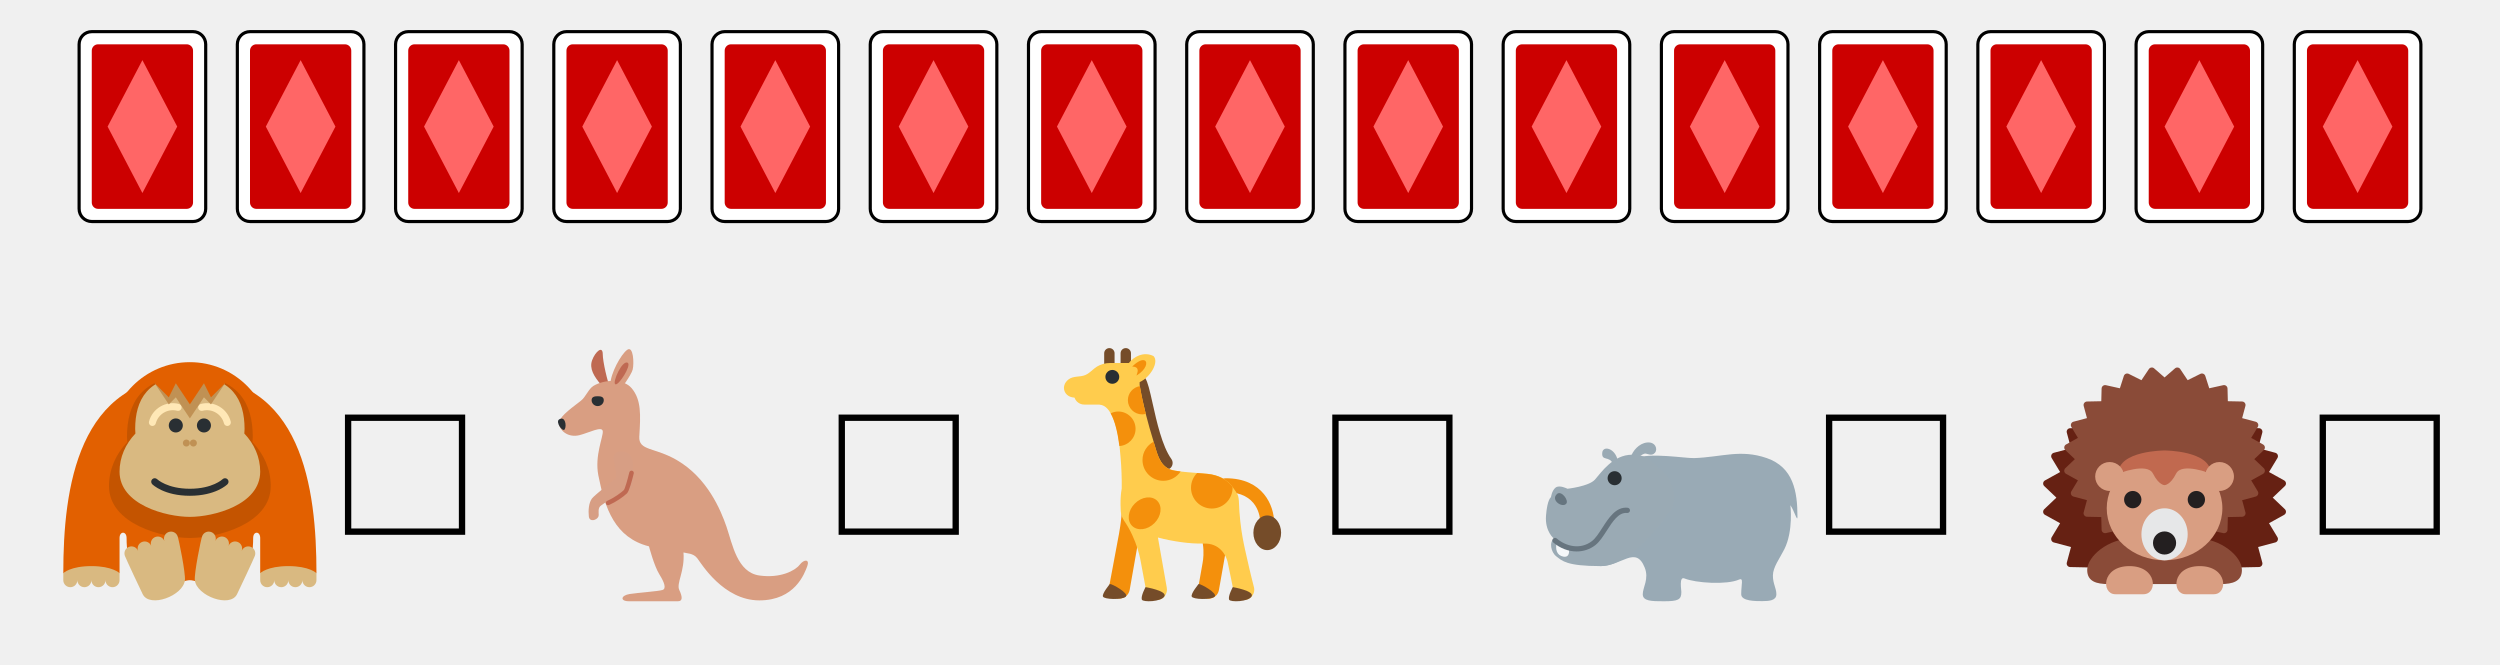
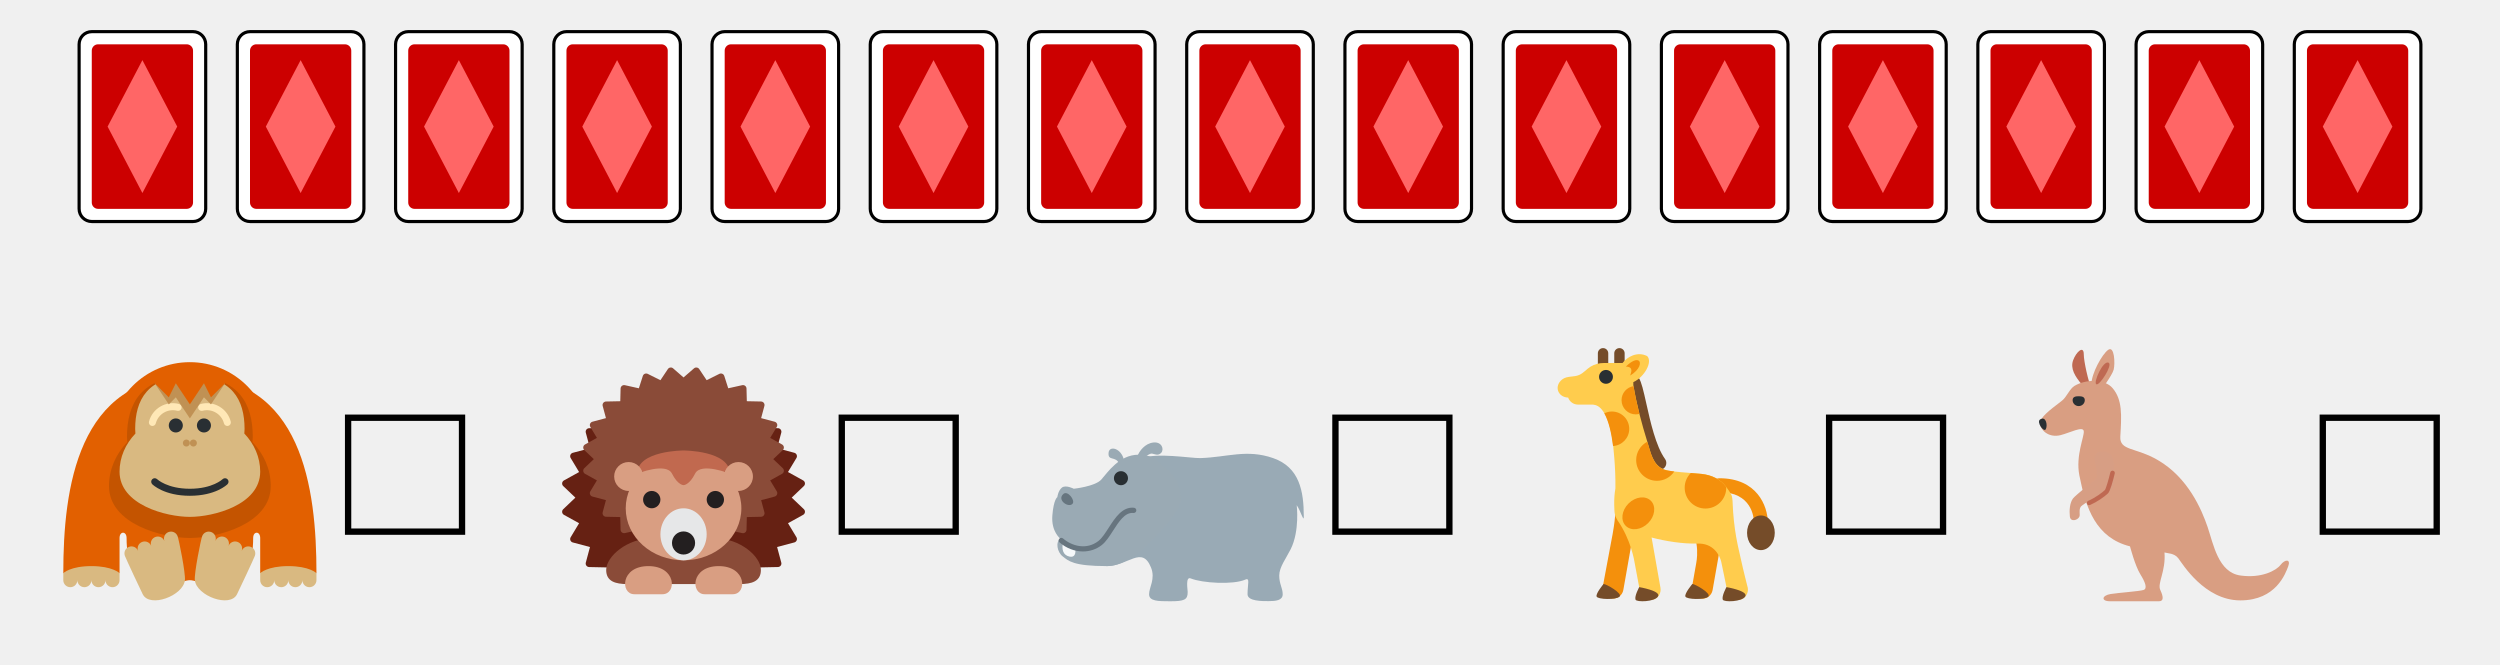
<svg xmlns="http://www.w3.org/2000/svg" width="790.0" height="210.0" viewBox="0 0 790.0 210.0">
  <defs>
</defs>
  <g>
    <g transform="translate(25.0, 10)">
      <rect x="0" y="0" width="40" height="60" rx="4" ry="4" fill="white" stroke="black" stroke-width="1" />
      <rect x="4" y="4" width="32" height="52" rx="2" ry="2" fill="#cc0000" stroke="none" />
      <path d="M20.0,9 L31,30.0 L20.0,51 L9,30.0 Z" fill="#ff6666" />
    </g>
    <g transform="translate(75.0, 10)">
      <rect x="0" y="0" width="40" height="60" rx="4" ry="4" fill="white" stroke="black" stroke-width="1" />
      <rect x="4" y="4" width="32" height="52" rx="2" ry="2" fill="#cc0000" stroke="none" />
      <path d="M20.0,9 L31,30.0 L20.0,51 L9,30.0 Z" fill="#ff6666" />
    </g>
    <g transform="translate(125.0, 10)">
      <rect x="0" y="0" width="40" height="60" rx="4" ry="4" fill="white" stroke="black" stroke-width="1" />
      <rect x="4" y="4" width="32" height="52" rx="2" ry="2" fill="#cc0000" stroke="none" />
      <path d="M20.0,9 L31,30.0 L20.0,51 L9,30.0 Z" fill="#ff6666" />
    </g>
    <g transform="translate(175.0, 10)">
      <rect x="0" y="0" width="40" height="60" rx="4" ry="4" fill="white" stroke="black" stroke-width="1" />
      <rect x="4" y="4" width="32" height="52" rx="2" ry="2" fill="#cc0000" stroke="none" />
      <path d="M20.0,9 L31,30.0 L20.0,51 L9,30.0 Z" fill="#ff6666" />
    </g>
    <g transform="translate(225.0, 10)">
      <rect x="0" y="0" width="40" height="60" rx="4" ry="4" fill="white" stroke="black" stroke-width="1" />
      <rect x="4" y="4" width="32" height="52" rx="2" ry="2" fill="#cc0000" stroke="none" />
      <path d="M20.0,9 L31,30.0 L20.0,51 L9,30.0 Z" fill="#ff6666" />
    </g>
    <g transform="translate(275.0, 10)">
      <rect x="0" y="0" width="40" height="60" rx="4" ry="4" fill="white" stroke="black" stroke-width="1" />
      <rect x="4" y="4" width="32" height="52" rx="2" ry="2" fill="#cc0000" stroke="none" />
      <path d="M20.0,9 L31,30.0 L20.0,51 L9,30.0 Z" fill="#ff6666" />
    </g>
    <g transform="translate(325.0, 10)">
      <rect x="0" y="0" width="40" height="60" rx="4" ry="4" fill="white" stroke="black" stroke-width="1" />
      <rect x="4" y="4" width="32" height="52" rx="2" ry="2" fill="#cc0000" stroke="none" />
      <path d="M20.0,9 L31,30.0 L20.0,51 L9,30.0 Z" fill="#ff6666" />
    </g>
    <g transform="translate(375.0, 10)">
      <rect x="0" y="0" width="40" height="60" rx="4" ry="4" fill="white" stroke="black" stroke-width="1" />
      <rect x="4" y="4" width="32" height="52" rx="2" ry="2" fill="#cc0000" stroke="none" />
      <path d="M20.0,9 L31,30.0 L20.0,51 L9,30.0 Z" fill="#ff6666" />
    </g>
    <g transform="translate(425.0, 10)">
      <rect x="0" y="0" width="40" height="60" rx="4" ry="4" fill="white" stroke="black" stroke-width="1" />
      <rect x="4" y="4" width="32" height="52" rx="2" ry="2" fill="#cc0000" stroke="none" />
      <path d="M20.0,9 L31,30.0 L20.0,51 L9,30.0 Z" fill="#ff6666" />
    </g>
    <g transform="translate(475.0, 10)">
      <rect x="0" y="0" width="40" height="60" rx="4" ry="4" fill="white" stroke="black" stroke-width="1" />
      <rect x="4" y="4" width="32" height="52" rx="2" ry="2" fill="#cc0000" stroke="none" />
      <path d="M20.0,9 L31,30.0 L20.0,51 L9,30.0 Z" fill="#ff6666" />
    </g>
    <g transform="translate(525.0, 10)">
      <rect x="0" y="0" width="40" height="60" rx="4" ry="4" fill="white" stroke="black" stroke-width="1" />
      <rect x="4" y="4" width="32" height="52" rx="2" ry="2" fill="#cc0000" stroke="none" />
      <path d="M20.0,9 L31,30.0 L20.0,51 L9,30.0 Z" fill="#ff6666" />
    </g>
    <g transform="translate(575.0, 10)">
      <rect x="0" y="0" width="40" height="60" rx="4" ry="4" fill="white" stroke="black" stroke-width="1" />
      <rect x="4" y="4" width="32" height="52" rx="2" ry="2" fill="#cc0000" stroke="none" />
      <path d="M20.0,9 L31,30.0 L20.0,51 L9,30.0 Z" fill="#ff6666" />
    </g>
    <g transform="translate(625.0, 10)">
      <rect x="0" y="0" width="40" height="60" rx="4" ry="4" fill="white" stroke="black" stroke-width="1" />
      <rect x="4" y="4" width="32" height="52" rx="2" ry="2" fill="#cc0000" stroke="none" />
      <path d="M20.0,9 L31,30.0 L20.0,51 L9,30.0 Z" fill="#ff6666" />
    </g>
    <g transform="translate(675.0, 10)">
      <rect x="0" y="0" width="40" height="60" rx="4" ry="4" fill="white" stroke="black" stroke-width="1" />
      <rect x="4" y="4" width="32" height="52" rx="2" ry="2" fill="#cc0000" stroke="none" />
      <path d="M20.0,9 L31,30.0 L20.0,51 L9,30.0 Z" fill="#ff6666" />
    </g>
    <g transform="translate(725.0, 10)">
      <rect x="0" y="0" width="40" height="60" rx="4" ry="4" fill="white" stroke="black" stroke-width="1" />
      <rect x="4" y="4" width="32" height="52" rx="2" ry="2" fill="#cc0000" stroke="none" />
      <path d="M20.0,9 L31,30.0 L20.0,51 L9,30.0 Z" fill="#ff6666" />
    </g>
    <g transform="translate(10.0, 100)">
      <g>
        <svg x="10.0" y="10.0" width="80" height="80" viewBox="0 0 36 36">
          <path fill="#E26000" d="M36 32c0-12-2-28-18-28S0 20 0 32h8v-5c0-1 1-1 1 0 0 7 4 6 4 6l2 2 1-1c0-.552 1.448-1 2-1s2 .448 2 1l1 1 2-2s4 1 4-6c0-1 1-1 1 0v5h8z" />
          <circle fill="#E26000" cx="18" cy="13.5" r="11.5" />
          <path fill="#D9B981" d="M32 31c-3 0-4 1-4 1v1c0 .552.448 1 1 1s1-.448 1-1c0 .552.448 1 1 1s1-.448 1-1c0 .552.448 1 1 1s1-.448 1-1c0 .552.448 1 1 1s1-.448 1-1v-1s-1-1-4-1zM4 31c-3 0-4 1-4 1v1c0 .552.448 1 1 1s1-.448 1-1c0 .552.448 1 1 1s1-.448 1-1c0 .552.448 1 1 1s1-.448 1-1c0 .552.448 1 1 1s1-.448 1-1v-1s-1-1-4-1z" />
          <path fill="#C45400" d="M6.5 19.607C6.5 25.051 14.167 27 18 27s11.5-1.949 11.5-7.393c0-2.366-.974-4.536-2.595-6.235.023-.244.04-.491.04-.747C26.944 7.862 24.9 4 18 4s-8.944 3.862-8.944 8.625c0 .256.017.503.04.747C7.474 15.071 6.5 17.241 6.5 19.607z" />
          <path fill="#D9B981" d="M8 17.571C8 22.305 14.667 24 18 24s10-1.695 10-6.429c0-2.057-.847-3.944-2.257-5.422.02-.212.035-.427.035-.65C25.778 7.358 24 4 18 4s-7.778 3.358-7.778 7.5c0 .223.015.438.035.65C8.847 13.627 8 15.514 8 17.571z" />
          <circle fill="#292F33" cx="16" cy="11" r="1" />
          <circle fill="#292F33" cx="20" cy="11" r="1" />
          <path fill="#FFE8B6" d="M12.67 11.073c-.042 0-.084-.005-.127-.016-.267-.07-.427-.343-.357-.61.488-1.867 2.405-2.988 4.271-2.503.267.07.427.343.357.61-.07.267-.343.424-.61.357-1.332-.347-2.702.455-3.05 1.788-.059.225-.262.374-.484.374zm10.66 0c-.223 0-.425-.149-.483-.374-.169-.646-.579-1.188-1.155-1.525-.576-.339-1.249-.432-1.896-.262-.269.069-.54-.091-.609-.357-.07-.268.09-.541.357-.61.901-.236 1.846-.106 2.653.367.807.473 1.381 1.231 1.616 2.136.07.267-.09.54-.357.61-.042.009-.085.015-.126.015z" />
          <path fill="#C09154" d="M13 5l2 3 1-1 2 3 2-3 1 1 2-3s-2-1-5-1-5 1-5 1z" />
          <path fill="#E26000" d="M13 5l2 2 1-2 2 3 2-3 1 2 2-2s-2-2-5-2-5 2-5 2z" />
          <circle fill="#C09154" cx="17.5" cy="13.5" r=".5" />
          <circle fill="#C09154" cx="18.5" cy="13.5" r=".5" />
          <path fill="#292F33" d="M18 21c-3.665 0-5.286-1.579-5.354-1.646-.195-.195-.195-.512 0-.707.195-.194.51-.195.705-.002C13.365 18.658 14.783 20 18 20c3.218 0 4.635-1.342 4.648-1.356.197-.191.514-.189.706.006.193.195.193.509-.001.703C23.286 19.421 21.665 21 18 21z" />
          <path fill="#D9B981" d="M17.295 33c-.235 2.224-5 4-6 2-.247-.494-2.341-4.936-2.535-5.453-.194-.517.068-1.094.586-1.287s1.094.068 1.287.586c-.194-.517.068-1.094.586-1.287.517-.194 1.094.068 1.287.586-.194-.517.068-1.094.586-1.287.517-.194 1.094.068 1.287.586-.194-.517.068-1.094.586-1.287s1.094.068 1.287.586c.193.514 1.148 5.263 1.043 6.257zm1.41 0c.235 2.224 5 4 6 2 .247-.494 2.341-4.936 2.535-5.453.194-.517-.068-1.094-.586-1.287s-1.094.068-1.287.586c.194-.517-.068-1.094-.586-1.287-.517-.194-1.094.068-1.287.586.194-.517-.068-1.094-.586-1.287-.517-.194-1.094.068-1.287.586.194-.517-.068-1.094-.586-1.287s-1.094.068-1.287.586c-.193.514-1.148 5.263-1.043 6.257z" />
        </svg>
        <rect x="100.0" y="32.0" width="36.0" height="36.0" fill="none" stroke="black" stroke-width="2" />
      </g>
    </g>
    <g transform="translate(166.0, 100)">
      <g>
        <svg x="10.0" y="10.0" width="80" height="80" viewBox="0 0 36 36">
-           <path fill="#BF6952" d="M6.513.886c0 .984.649 3.926 1.153 5.047s-.505.35-1.442-.771-1.657-2.244-1.225-3.435S6.513-.446 6.513.886z" />
-           <path fill="#D99E82" d="M.314 10.699c-.004.961 1.22 2.097 2.883 1.682 1.333-.332 3.234-1.359 3.316-.561.082.798-1.179 3.471-.629 6.276.93 4.74 2.379 8.873 7.201 10.095 0 0 .723 2.775 1.479 3.986.694 1.111 1.029 2.022.45 2.215-.579.193-3.472.386-4.694.579C9.099 35.164 8.906 36 10.256 36H17.2c.707 0 .643-.643.193-1.607s.805-2.643.598-5.332c.414.14 1.395.067 1.974.838.579.772 3.729 5.976 8.809 5.976s6.43-3.826 6.815-4.855c.386-1.029-.45-1.029-1.093-.193s-2.761 1.931-5.722 1.508c-3.151-.45-3.822-4.465-4.658-6.909-.836-2.443-2.74-6.968-7.044-9.487-3.177-1.859-5.483-1.31-5.363-3.356.178-3.033.325-5.21-1.099-6.892-1.15-1.357-3.851-1.264-5.418-.319-.697.42-1.117 1.595-1.778 2.103C1.428 8.998.317 9.848.314 10.699z" />
-           <path fill="#D79E84" d="M6.042 22.625c-.259.531-.006 1.019-.158 1.355-.225.497-1.254.804-1.35-.032-.097-.836-.021-1.948.45-2.572.322-.427 3.279-2.797 3.408-2.893.129-.096-.354-2.893-.354-2.893s.096-1.125 1.447-.868c1.35.257 1.318 1.415 1.318 2.636s.225 2.443-.386 2.733-4.117 2.003-4.375 2.534z" />
-           <path fill="#292F33" d="M6.657 7.405c0 .465-.387.841-.865.841s-.865-.377-.865-.841.387-.561.865-.561.865.096.865.561z" />
-           <path fill="#D99E82" d="M9.973.255c.912-.665 1.009 1.963.793 2.804S8.891 6.073 8.891 6.073s-1.297.631-1.297-.911S9.108.886 9.973.255z" />
-           <path fill="#BF6952" d="M10.062 2.09c.58.346-1.307 3.303-1.766 3.055-.459-.247.988-3.519 1.766-3.055z" />
-           <path fill="#292F33" d="M.314 10.139c.869-.528 1.081.911.793 1.402-.289.49-1.37-1.052-.793-1.402z" />
-           <path fill="#BF6952" d="M7.274 22.34c-.125 0-.244-.073-.297-.195-.071-.164.004-.354.168-.426 1.066-.464 1.99-1.182 2.367-1.533.15-.182.523-1.447.777-2.511.042-.174.219-.278.39-.24.174.042.281.216.24.39-.223.931-.645 2.536-.966 2.835-.546.508-1.546 1.216-2.55 1.652-.042.019-.086.028-.129.028z" />
+           <path fill="#6D6E71" d="M28.688 20.312C28.688 26.217 23.904 31 18 31c-5.903 0-10.688-4.783-10.688-10.688 0-5.903 4.786-10.689 10.688-10.689 5.904.001 10.688 4.786 10.688 10.689z" />
+           <path fill="#662113" d="M26 33.5H10c-1.665 0-2.479-1.339-2.763-2.31l-2.664-.056c-.153-.003-.297-.077-.389-.2-.092-.122-.123-.281-.083-.43l.594-2.216-2.446-.651c-.152-.041-.276-.15-.335-.296s-.046-.311.035-.445l1.199-1.993-2.156-1.192c-.139-.077-.233-.216-.254-.374-.02-.157.036-.315.151-.426l1.729-1.647-1.729-1.646c-.115-.11-.171-.268-.151-.426.021-.158.115-.297.254-.374l2.156-1.194-1.2-1.994c-.081-.135-.094-.3-.035-.445.059-.146.183-.255.335-.296l2.446-.65-.594-2.218c-.04-.148-.009-.307.083-.43s.236-.196.39-.2l2.575-.053.058-2.302c.004-.149.074-.289.192-.381.118-.092.271-.127.416-.094l2.521.561.717-2.234c.045-.139.148-.251.282-.308.136-.056.288-.051.417.014l2.284 1.139 1.341-2.009c.08-.119.208-.199.35-.218.145-.019.287.024.394.119L18 7.258l1.88-1.636c.109-.094.251-.137.395-.118.143.019.269.099.35.218l1.34 2.009 2.286-1.139c.13-.065.283-.069.417-.014.135.057.237.169.282.308l.716 2.234 2.521-.561c.146-.032.298.002.416.094s.188.232.192.381l.058 2.302 2.574.053c.153.003.297.077.389.2.093.123.123.282.083.43l-.595 2.217 2.449.65c.152.04.276.15.336.296.059.146.046.311-.035.445l-1.201 1.994 2.155 1.194c.14.077.233.216.254.374s-.036.316-.151.426l-1.729 1.646 1.729 1.647c.115.11.172.269.151.426-.021.158-.114.297-.254.374L32.854 24.9l1.2 1.993c.081.135.094.3.035.445-.06.146-.184.255-.335.296l-2.45.651.595 2.216c.04.148.01.307-.082.43-.093.123-.236.197-.39.2l-2.663.056c-.285.974-1.099 2.313-2.764 2.313z" />
+           <path fill="#8A4B38" d="M16.188 28.824c-.022 0-.044-.001-.066-.004-.143-.019-.27-.099-.35-.219l-1.058-1.585-1.805.899c-.131.064-.283.07-.418.014-.134-.057-.237-.169-.282-.309l-.564-1.757-1.99.442c-.148.031-.299-.003-.417-.095s-.188-.231-.192-.381l-.045-1.804-2.029-.043c-.153-.003-.297-.077-.389-.2-.092-.122-.123-.281-.083-.43l.464-1.732-1.92-.51c-.152-.041-.276-.15-.335-.296s-.046-.311.035-.445l.937-1.557-1.688-.934c-.14-.077-.234-.216-.254-.374-.02-.158.036-.316.151-.426l1.352-1.289-1.352-1.287c-.115-.11-.171-.268-.151-.426.021-.158.115-.297.254-.374l1.689-.935-.937-1.558c-.081-.135-.094-.3-.035-.445.059-.146.183-.255.335-.296l1.922-.511-.466-1.732c-.04-.148-.009-.307.083-.43s.236-.196.39-.2l2.029-.042.045-1.805c.004-.149.074-.289.192-.381.117-.092.27-.127.416-.094l1.99.442.564-1.756c.045-.139.148-.251.282-.308.136-.055.287-.051.418.014l1.805.899 1.058-1.584c.08-.119.207-.199.35-.218.144-.021.287.024.395.119L18 4.172l1.484-1.291c.109-.095.253-.138.395-.119.143.019.269.099.35.218l1.057 1.583 1.807-.9c.13-.064.283-.069.417-.013.135.057.237.169.282.308l.562 1.756 1.991-.442c.146-.033.3.002.416.094.118.092.188.232.192.382l.045 1.804 2.028.042c.153.003.297.077.389.2.093.123.123.282.083.43l-.465 1.734 1.924.511c.152.041.276.15.336.296.059.146.046.311-.035.445l-.938 1.558 1.689.935c.14.077.233.216.254.374.021.158-.036.316-.151.426l-1.353 1.287 1.353 1.289c.115.11.172.268.151.426-.021.158-.115.296-.254.374l-1.688.934.938 1.557c.081.135.094.3.035.445-.06.145-.184.255-.335.296l-1.925.512.465 1.732c.04.148.01.307-.082.43-.093.123-.236.197-.39.2l-2.028.043-.045 1.804c-.004.149-.074.289-.192.381-.117.092-.271.126-.416.095l-1.991-.442-.562 1.757c-.045.139-.147.252-.282.309-.134.058-.284.053-.417-.014l-1.806-.899-1.058 1.585c-.08.12-.207.199-.35.219-.142.018-.286-.024-.395-.119L18 27.407l-1.483 1.294c-.092.08-.209.123-.329.123z" />
+           <path fill="#8A4B38" d="M13.5 27.052h9c3.521 0 6.5 2.575 6.5 4.5 0 1.65-1.35 2-3 2H10c-1.65 0-3-.35-3-2 0-1.925 2.99-4.5 6.5-4.5z" />
+           <path fill="#D99E82" d="M26.222 22.779c0 4.088-3.68 7.398-8.222 7.398s-8.222-3.31-8.222-7.398c0-4.087 3.68-7.4 8.222-7.4s8.222 3.313 8.222 7.4z" />
+           <path fill="#E6E7E8" d="M21.289 26.479c0 2.043-1.473 3.699-3.289 3.699s-3.289-1.656-3.289-3.699S16.183 22.78 18 22.78s3.289 1.655 3.289 3.699z" />
+           <path fill="#231F20" d="M19.645 27.711c0 .908-.736 1.645-1.645 1.645s-1.645-.736-1.645-1.645c0-.908.736-1.642 1.645-1.642s1.645.734 1.645 1.642zm-4.934-6.166c0 .682-.552 1.234-1.233 1.234s-1.233-.553-1.233-1.234c0-.68.552-1.232 1.233-1.232.681-.001 1.233.552 1.233 1.232zm9.044 0c0 .682-.552 1.234-1.232 1.234-.682 0-1.233-.553-1.233-1.234 0-.68.552-1.232 1.233-1.232.68-.001 1.232.552 1.232 1.232z" />
+           <path fill="#C1694F" d="M11.422 17.846s4.111-1.644 4.933 0C17.178 19.49 18 19.49 18 19.49v-4.934c0 .001-6.578.001-6.578 3.29zm13.155 0s-4.11-1.644-4.933 0C18.822 19.49 18 19.49 18 19.49v-4.934c0 .001 6.577.001 6.577 3.29z" />
+           <path fill="#D99E82" d="M12.245 18.256c0 1.136-.92 2.056-2.055 2.056-1.136 0-2.056-.92-2.056-2.056 0-1.135.92-2.055 2.056-2.055 1.135 0 2.055.92 2.055 2.055zm15.621 0c0 1.136-.92 2.056-2.056 2.056-1.135 0-2.056-.92-2.056-2.056 0-1.135.921-2.055 2.056-2.055 1.136 0 2.056.92 2.056 2.055zM11 35c-2 0-2-4 2-4s4.062 4 2 4h-4zm10 0c-2 0-2-4 2-4s4.062 4 2 4h-4z" />
        </svg>
        <rect x="100.0" y="32.0" width="36.0" height="36.0" fill="none" stroke="black" stroke-width="2" />
      </g>
    </g>
    <g transform="translate(322.0, 100)">
+       <g>
+         <svg x="10.0" y="10.0" width="80" height="80" viewBox="0 0 36 36">
+           <path fill="#99AAB5" d="M13 15.689c1.945-.886 7.032-.006 8.304-.048 3.861-.127 6.58-1.305 10.332 0C35.388 16.946 36 20.327 36 24c0 .816-.465-.9-1.008-1.662 0 0 .451 3.643-.854 6.253-.664 1.328-1.631 2.557-1.631 3.753-.001 1.197.493 1.78.493 2.656 0 .892-1 .98-2 .98-.926 0-3 .02-3-.98 0-1.423.385-2.394-.312-2.083-1.729.771-6.146.5-7.771-.167-.766-.314-.43 1.598-.428 1.932C19.499 35.795 19 36 17 36c-1.741 0-3-.012-3-1s.919-2.179.281-3.781C13 28 11 31 7.999 31 5.031 31 13 15.689 13 15.689z" />
+           <path fill="#9AAAB4" d="M3.29 20s3.045-.326 3.915-1.305c.87-.979 2.556-3.535 5.275-3.535s3.045 1.577 4.024 2.066c.978.49 2.91 3.653 1.496 5.774s-6 8-10 8c-4.84 0-5.485-.764-6.281-1.375-.792-.607-1.051-2.042-.344-2.531 0 0-1.312-1-1.131-3.287.185-2.331.707-2.61.707-2.61s.109-.924.653-1.359C2.148 19.402 3.29 20 3.29 20z" />
+           <path fill="#F5F8FA" d="M2.691 29.65c.629.132.992-.253.777-1.4-.657.047-1.663-.816-1.663-.816-.327 1.268.012 2.032.886 2.216z" />
+           <path fill="#67757F" d="M4.601 28.918c-1.148 0-2.333-.432-3.327-1.279-.157-.135-.176-.371-.042-.528.135-.157.372-.177.529-.042 1.306 1.115 3.371 1.657 5.039.354.497-.388.958-1.104 1.446-1.861.912-1.416 1.945-3.033 3.602-2.862.207.02.357.203.337.409-.02.205-.205.353-.409.337-1.212-.127-2.066 1.226-2.9 2.522-.523.812-1.017 1.58-1.614 2.047-.774.604-1.705.903-2.661.903z" />
+           <path fill="#66757F" d="M1.813 20.74c.611-.543 1.694.891 1.318 1.374-.535.687-2.308-.494-1.318-1.374z" />
+           <circle fill="#292F33" cx="10" cy="18.5" r="1" />
+           <path fill="#9AAAB4" d="M8.238 14.889c.095-1.09 1.794-.653 2.175.979s-.42 1.168-.653.598c-.489-1.197-1.631-.327-1.522-1.577zm4.062.598c.258-.84 1.142-1.958 2.338-2.066 1.196-.109 1.523.979 1.088 1.468-.435.489-.979.163-1.305.109s-1.088.489-1.414.979c-.326.489-.924.217-.707-.49z" />
+         </svg>
+         <rect x="100.0" y="32.0" width="36.0" height="36.0" fill="none" stroke="black" stroke-width="2" />
+       </g>
+     </g>
+     <g transform="translate(478.0, 100)">
      <g>
        <svg x="10.0" y="10.0" width="80" height="80" viewBox="0 0 36 36">
          <path d="M22.217 35.615h-.002c-.804-.142-1.34-.908-1.198-1.712l.59-3.344s.68-3.165-1.076-5.449c1.259-1.171 5.024.085 5.024.085l-1.626 9.221c-.142.804-.908 1.34-1.712 1.199zm-12.692-.021h-.002c-.804-.142-1.34-.908-1.198-1.712l1.312-7.025s.503-2.419.503-4.439c1.142-.439 2.723 2.757 2.723 2.757l-1.626 9.221c-.143.803-.909 1.339-1.712 1.198zm21.277-9.823c-.537 0-.977-.431-.985-.969-.012-.723-.304-4.326-4.925-4.326-.545 0-.985-.441-.985-.985s.441-.985.985-.985c5.363 0 6.858 3.938 6.896 6.264.009.545-.425.993-.969 1.002l-.017-.001z" fill="#F4900C" />
          <g fill="#754C29">
            <path d="M15.226 17.252l-3.46-11.98 1.687-1.02c.369.61.628 1.722 1.054 3.633.569 2.558 1.349 6.06 2.657 7.876.318.442.218 1.058-.224 1.376-.175.126-1.714.115-1.714.115zM7.615 2.71V.739c0-.408.331-.739.739-.739s.739.331.739.739V2.71H7.615zm2.332 0V.739c0-.408.331-.739.739-.739s.739.331.739.739V2.71H9.947z" />
            <ellipse cx="30.802" cy="26.263" rx="1.971" ry="2.464" />
          </g>
          <path fill="#FFCC4D" d="M28.935 34.094s-.647-2.515-.998-4.154c-.332-1.549-1.025-3.981-1.171-8.225-.01-.145-.039-.512-.138-.779-.122-.33-.567-.933-.766-1.203-.777-1.052-2.012-1.691-3.526-1.847-1.283-.132-2.573-.185-3.854-.339-.59-.071-1.1-.156-1.422-.272-1.636-.589-1.962-2.502-2.414-3.965-.8-2.59-1.508-5.225-1.961-7.9l-.036.009.036-.009-.027-.165V4.84c1.567-.714 2.79-2.888 1.971-3.706-1.416-.708-2.827.11-3.513.992-.02-.001-.039-.006-.059-.006H8.459c-.655 0-1.304.16-1.872.51-.584.359-.986.907-1.633 1.19-.786.344-1.721.093-2.417.64-1.189.933-.625 2.525.854 2.578.201.577.745.993 1.39.993h2.106c.055.011.108.021.173.029.604.071 1.088.525 1.477 1.215 1.047 1.856 1.244 4.244 1.415 6.324.119 1.448.177 2.906.158 4.36-.293 1.566-.12 3.377-.12 3.377.044.419.186.777.394 1.095l-.01.011c1.99 2.81 2.449 5.97 2.449 5.97l.784 4.193c.142.804.908 1.341 1.713 1.199.804-.142 1.341-.908 1.199-1.712l-1.262-7.159c1.977.534 4.609.932 6.449.852 0 .006-.003.014-.002.02 2.371-.146 3.26 1.73 3.454 2.576.194.846.868 4.228.868 4.228.142.804.909 1.341 1.712 1.199.802-.143 1.339-.91 1.197-1.714z" />
          <path fill="#F4900C" d="M11.975 22.1c-.985.985-1.16 2.408-.391 3.178.77.77 2.193.595 3.178-.391s1.16-2.408.391-3.178c-.77-.77-2.193-.595-3.178.391zm1.088-6.185c0 1.633 1.324 2.956 2.956 2.956 1.029 0 1.933-.526 2.462-1.323-.59-.071-1.1-.156-1.422-.272-1.564-.563-1.872-2.237-2.253-3.441-.057-.179-.108-.349-.162-.523-.935.496-1.581 1.469-1.581 2.603zm-.986-4.434c0-1.361-1.103-2.464-2.464-2.464-.388 0-.75.098-1.077.257.635 1.126 1.015 2.885 1.242 4.653 1.282-.086 2.299-1.142 2.299-2.446zm-1.093-4.079c0 1.118.906 2.023 2.023 2.023.182 0 .355-.032.523-.077-.449-1.787-.709-3.122-.847-3.937-.961.156-1.699.985-1.699 1.991zm8.977 12.456c0 1.633 1.324 2.956 2.956 2.956 1.633 0 2.956-1.324 2.956-2.956 0-.043-.011-.082-.013-.124-.777-1.052-2.012-1.691-3.526-1.847-.457-.047-.972-.088-1.499-.128-.538.536-.874 1.277-.874 2.099zM11.598 2.613c.505-.483 1.317-1.089 1.778-.856.461.233.258 1.273-1.166 2.151.113-.439.551-1.215-.612-1.295z" />
          <circle fill="#292F33" cx="8.772" cy="4.09" r=".985" />
          <path d="M21.047 33.545s-1.142 1.351-.985 1.781 2.741.491 3.249.022-1.951-1.842-2.264-1.803zm-12.623 0s-1.142 1.351-.985 1.781c.156.43 2.741.491 3.249.022s-1.951-1.842-2.264-1.803zm4.547 2.22c.136.391 2.766.329 3.205-.461.439-.79-2.678-1.317-2.678-1.317s-.703 1.273-.527 1.778zm12.404 0c.136.391 2.766.329 3.205-.461.439-.79-2.678-1.317-2.678-1.317s-.703 1.273-.527 1.778z" fill="#754C29" />
        </svg>
        <rect x="100.0" y="32.0" width="36.0" height="36.0" fill="none" stroke="black" stroke-width="2" />
      </g>
    </g>
-     <g transform="translate(478.0, 100)">
-       <g>
-         <svg x="10.0" y="10.0" width="80" height="80" viewBox="0 0 36 36">
-           <path fill="#99AAB5" d="M13 15.689c1.945-.886 7.032-.006 8.304-.048 3.861-.127 6.58-1.305 10.332 0C35.388 16.946 36 20.327 36 24c0 .816-.465-.9-1.008-1.662 0 0 .451 3.643-.854 6.253-.664 1.328-1.631 2.557-1.631 3.753-.001 1.197.493 1.78.493 2.656 0 .892-1 .98-2 .98-.926 0-3 .02-3-.98 0-1.423.385-2.394-.312-2.083-1.729.771-6.146.5-7.771-.167-.766-.314-.43 1.598-.428 1.932C19.499 35.795 19 36 17 36c-1.741 0-3-.012-3-1s.919-2.179.281-3.781C13 28 11 31 7.999 31 5.031 31 13 15.689 13 15.689z" />
-           <path fill="#9AAAB4" d="M3.29 20s3.045-.326 3.915-1.305c.87-.979 2.556-3.535 5.275-3.535s3.045 1.577 4.024 2.066c.978.49 2.91 3.653 1.496 5.774s-6 8-10 8c-4.84 0-5.485-.764-6.281-1.375-.792-.607-1.051-2.042-.344-2.531 0 0-1.312-1-1.131-3.287.185-2.331.707-2.61.707-2.61s.109-.924.653-1.359C2.148 19.402 3.29 20 3.29 20z" />
-           <path fill="#F5F8FA" d="M2.691 29.65c.629.132.992-.253.777-1.4-.657.047-1.663-.816-1.663-.816-.327 1.268.012 2.032.886 2.216z" />
-           <path fill="#67757F" d="M4.601 28.918c-1.148 0-2.333-.432-3.327-1.279-.157-.135-.176-.371-.042-.528.135-.157.372-.177.529-.042 1.306 1.115 3.371 1.657 5.039.354.497-.388.958-1.104 1.446-1.861.912-1.416 1.945-3.033 3.602-2.862.207.02.357.203.337.409-.02.205-.205.353-.409.337-1.212-.127-2.066 1.226-2.9 2.522-.523.812-1.017 1.58-1.614 2.047-.774.604-1.705.903-2.661.903z" />
-           <path fill="#66757F" d="M1.813 20.74c.611-.543 1.694.891 1.318 1.374-.535.687-2.308-.494-1.318-1.374z" />
-           <circle fill="#292F33" cx="10" cy="18.5" r="1" />
-           <path fill="#9AAAB4" d="M8.238 14.889c.095-1.09 1.794-.653 2.175.979s-.42 1.168-.653.598c-.489-1.197-1.631-.327-1.522-1.577zm4.062.598c.258-.84 1.142-1.958 2.338-2.066 1.196-.109 1.523.979 1.088 1.468-.435.489-.979.163-1.305.109s-1.088.489-1.414.979c-.326.489-.924.217-.707-.49z" />
-         </svg>
-         <rect x="100.0" y="32.0" width="36.0" height="36.0" fill="none" stroke="black" stroke-width="2" />
-       </g>
-     </g>
    <g transform="translate(634.0, 100)">
      <g>
        <svg x="10.0" y="10.0" width="80" height="80" viewBox="0 0 36 36">
-           <path fill="#6D6E71" d="M28.688 20.312C28.688 26.217 23.904 31 18 31c-5.903 0-10.688-4.783-10.688-10.688 0-5.903 4.786-10.689 10.688-10.689 5.904.001 10.688 4.786 10.688 10.689z" />
-           <path fill="#662113" d="M26 33.5H10c-1.665 0-2.479-1.339-2.763-2.31l-2.664-.056c-.153-.003-.297-.077-.389-.2-.092-.122-.123-.281-.083-.43l.594-2.216-2.446-.651c-.152-.041-.276-.15-.335-.296s-.046-.311.035-.445l1.199-1.993-2.156-1.192c-.139-.077-.233-.216-.254-.374-.02-.157.036-.315.151-.426l1.729-1.647-1.729-1.646c-.115-.11-.171-.268-.151-.426.021-.158.115-.297.254-.374l2.156-1.194-1.2-1.994c-.081-.135-.094-.3-.035-.445.059-.146.183-.255.335-.296l2.446-.65-.594-2.218c-.04-.148-.009-.307.083-.43s.236-.196.39-.2l2.575-.053.058-2.302c.004-.149.074-.289.192-.381.118-.092.271-.127.416-.094l2.521.561.717-2.234c.045-.139.148-.251.282-.308.136-.056.288-.051.417.014l2.284 1.139 1.341-2.009c.08-.119.208-.199.35-.218.145-.019.287.024.394.119L18 7.258l1.88-1.636c.109-.094.251-.137.395-.118.143.019.269.099.35.218l1.34 2.009 2.286-1.139c.13-.065.283-.069.417-.014.135.057.237.169.282.308l.716 2.234 2.521-.561c.146-.032.298.002.416.094s.188.232.192.381l.058 2.302 2.574.053c.153.003.297.077.389.2.093.123.123.282.083.43l-.595 2.217 2.449.65c.152.04.276.15.336.296.059.146.046.311-.035.445l-1.201 1.994 2.155 1.194c.14.077.233.216.254.374s-.036.316-.151.426l-1.729 1.646 1.729 1.647c.115.11.172.269.151.426-.021.158-.114.297-.254.374L32.854 24.9l1.2 1.993c.081.135.094.3.035.445-.06.146-.184.255-.335.296l-2.45.651.595 2.216c.04.148.01.307-.082.43-.093.123-.236.197-.39.2l-2.663.056c-.285.974-1.099 2.313-2.764 2.313z" />
-           <path fill="#8A4B38" d="M16.188 28.824c-.022 0-.044-.001-.066-.004-.143-.019-.27-.099-.35-.219l-1.058-1.585-1.805.899c-.131.064-.283.07-.418.014-.134-.057-.237-.169-.282-.309l-.564-1.757-1.99.442c-.148.031-.299-.003-.417-.095s-.188-.231-.192-.381l-.045-1.804-2.029-.043c-.153-.003-.297-.077-.389-.2-.092-.122-.123-.281-.083-.43l.464-1.732-1.92-.51c-.152-.041-.276-.15-.335-.296s-.046-.311.035-.445l.937-1.557-1.688-.934c-.14-.077-.234-.216-.254-.374-.02-.158.036-.316.151-.426l1.352-1.289-1.352-1.287c-.115-.11-.171-.268-.151-.426.021-.158.115-.297.254-.374l1.689-.935-.937-1.558c-.081-.135-.094-.3-.035-.445.059-.146.183-.255.335-.296l1.922-.511-.466-1.732c-.04-.148-.009-.307.083-.43s.236-.196.39-.2l2.029-.042.045-1.805c.004-.149.074-.289.192-.381.117-.092.27-.127.416-.094l1.99.442.564-1.756c.045-.139.148-.251.282-.308.136-.055.287-.051.418.014l1.805.899 1.058-1.584c.08-.119.207-.199.35-.218.144-.021.287.024.395.119L18 4.172l1.484-1.291c.109-.095.253-.138.395-.119.143.019.269.099.35.218l1.057 1.583 1.807-.9c.13-.064.283-.069.417-.013.135.057.237.169.282.308l.562 1.756 1.991-.442c.146-.033.3.002.416.094.118.092.188.232.192.382l.045 1.804 2.028.042c.153.003.297.077.389.2.093.123.123.282.083.43l-.465 1.734 1.924.511c.152.041.276.15.336.296.059.146.046.311-.035.445l-.938 1.558 1.689.935c.14.077.233.216.254.374.021.158-.036.316-.151.426l-1.353 1.287 1.353 1.289c.115.11.172.268.151.426-.021.158-.115.296-.254.374l-1.688.934.938 1.557c.081.135.094.3.035.445-.06.145-.184.255-.335.296l-1.925.512.465 1.732c.04.148.01.307-.082.43-.093.123-.236.197-.39.2l-2.028.043-.045 1.804c-.004.149-.074.289-.192.381-.117.092-.271.126-.416.095l-1.991-.442-.562 1.757c-.045.139-.147.252-.282.309-.134.058-.284.053-.417-.014l-1.806-.899-1.058 1.585c-.08.12-.207.199-.35.219-.142.018-.286-.024-.395-.119L18 27.407l-1.483 1.294c-.092.08-.209.123-.329.123z" />
-           <path fill="#8A4B38" d="M13.5 27.052h9c3.521 0 6.5 2.575 6.5 4.5 0 1.65-1.35 2-3 2H10c-1.65 0-3-.35-3-2 0-1.925 2.99-4.5 6.5-4.5z" />
-           <path fill="#D99E82" d="M26.222 22.779c0 4.088-3.68 7.398-8.222 7.398s-8.222-3.31-8.222-7.398c0-4.087 3.68-7.4 8.222-7.4s8.222 3.313 8.222 7.4z" />
-           <path fill="#E6E7E8" d="M21.289 26.479c0 2.043-1.473 3.699-3.289 3.699s-3.289-1.656-3.289-3.699S16.183 22.78 18 22.78s3.289 1.655 3.289 3.699z" />
-           <path fill="#231F20" d="M19.645 27.711c0 .908-.736 1.645-1.645 1.645s-1.645-.736-1.645-1.645c0-.908.736-1.642 1.645-1.642s1.645.734 1.645 1.642zm-4.934-6.166c0 .682-.552 1.234-1.233 1.234s-1.233-.553-1.233-1.234c0-.68.552-1.232 1.233-1.232.681-.001 1.233.552 1.233 1.232zm9.044 0c0 .682-.552 1.234-1.232 1.234-.682 0-1.233-.553-1.233-1.234 0-.68.552-1.232 1.233-1.232.68-.001 1.232.552 1.232 1.232z" />
-           <path fill="#C1694F" d="M11.422 17.846s4.111-1.644 4.933 0C17.178 19.49 18 19.49 18 19.49v-4.934c0 .001-6.578.001-6.578 3.29zm13.155 0s-4.11-1.644-4.933 0C18.822 19.49 18 19.49 18 19.49v-4.934c0 .001 6.577.001 6.577 3.29z" />
-           <path fill="#D99E82" d="M12.245 18.256c0 1.136-.92 2.056-2.055 2.056-1.136 0-2.056-.92-2.056-2.056 0-1.135.92-2.055 2.056-2.055 1.135 0 2.055.92 2.055 2.055zm15.621 0c0 1.136-.92 2.056-2.056 2.056-1.135 0-2.056-.92-2.056-2.056 0-1.135.921-2.055 2.056-2.055 1.136 0 2.056.92 2.056 2.055zM11 35c-2 0-2-4 2-4s4.062 4 2 4h-4zm10 0c-2 0-2-4 2-4s4.062 4 2 4h-4z" />
+           <path fill="#BF6952" d="M6.513.886c0 .984.649 3.926 1.153 5.047s-.505.35-1.442-.771-1.657-2.244-1.225-3.435S6.513-.446 6.513.886z" />
+           <path fill="#D99E82" d="M.314 10.699c-.004.961 1.22 2.097 2.883 1.682 1.333-.332 3.234-1.359 3.316-.561.082.798-1.179 3.471-.629 6.276.93 4.74 2.379 8.873 7.201 10.095 0 0 .723 2.775 1.479 3.986.694 1.111 1.029 2.022.45 2.215-.579.193-3.472.386-4.694.579C9.099 35.164 8.906 36 10.256 36H17.2c.707 0 .643-.643.193-1.607s.805-2.643.598-5.332c.414.14 1.395.067 1.974.838.579.772 3.729 5.976 8.809 5.976s6.43-3.826 6.815-4.855c.386-1.029-.45-1.029-1.093-.193s-2.761 1.931-5.722 1.508c-3.151-.45-3.822-4.465-4.658-6.909-.836-2.443-2.74-6.968-7.044-9.487-3.177-1.859-5.483-1.31-5.363-3.356.178-3.033.325-5.21-1.099-6.892-1.15-1.357-3.851-1.264-5.418-.319-.697.42-1.117 1.595-1.778 2.103C1.428 8.998.317 9.848.314 10.699z" />
+           <path fill="#D79E84" d="M6.042 22.625c-.259.531-.006 1.019-.158 1.355-.225.497-1.254.804-1.35-.032-.097-.836-.021-1.948.45-2.572.322-.427 3.279-2.797 3.408-2.893.129-.096-.354-2.893-.354-2.893s.096-1.125 1.447-.868c1.35.257 1.318 1.415 1.318 2.636s.225 2.443-.386 2.733-4.117 2.003-4.375 2.534z" />
+           <path fill="#292F33" d="M6.657 7.405c0 .465-.387.841-.865.841s-.865-.377-.865-.841.387-.561.865-.561.865.096.865.561z" />
+           <path fill="#D99E82" d="M9.973.255c.912-.665 1.009 1.963.793 2.804S8.891 6.073 8.891 6.073s-1.297.631-1.297-.911S9.108.886 9.973.255z" />
+           <path fill="#BF6952" d="M10.062 2.09c.58.346-1.307 3.303-1.766 3.055-.459-.247.988-3.519 1.766-3.055z" />
+           <path fill="#292F33" d="M.314 10.139c.869-.528 1.081.911.793 1.402-.289.49-1.37-1.052-.793-1.402z" />
+           <path fill="#BF6952" d="M7.274 22.34c-.125 0-.244-.073-.297-.195-.071-.164.004-.354.168-.426 1.066-.464 1.99-1.182 2.367-1.533.15-.182.523-1.447.777-2.511.042-.174.219-.278.39-.24.174.042.281.216.24.39-.223.931-.645 2.536-.966 2.835-.546.508-1.546 1.216-2.55 1.652-.042.019-.086.028-.129.028z" />
        </svg>
        <rect x="100.0" y="32.0" width="36.0" height="36.0" fill="none" stroke="black" stroke-width="2" />
      </g>
    </g>
  </g>
</svg>
